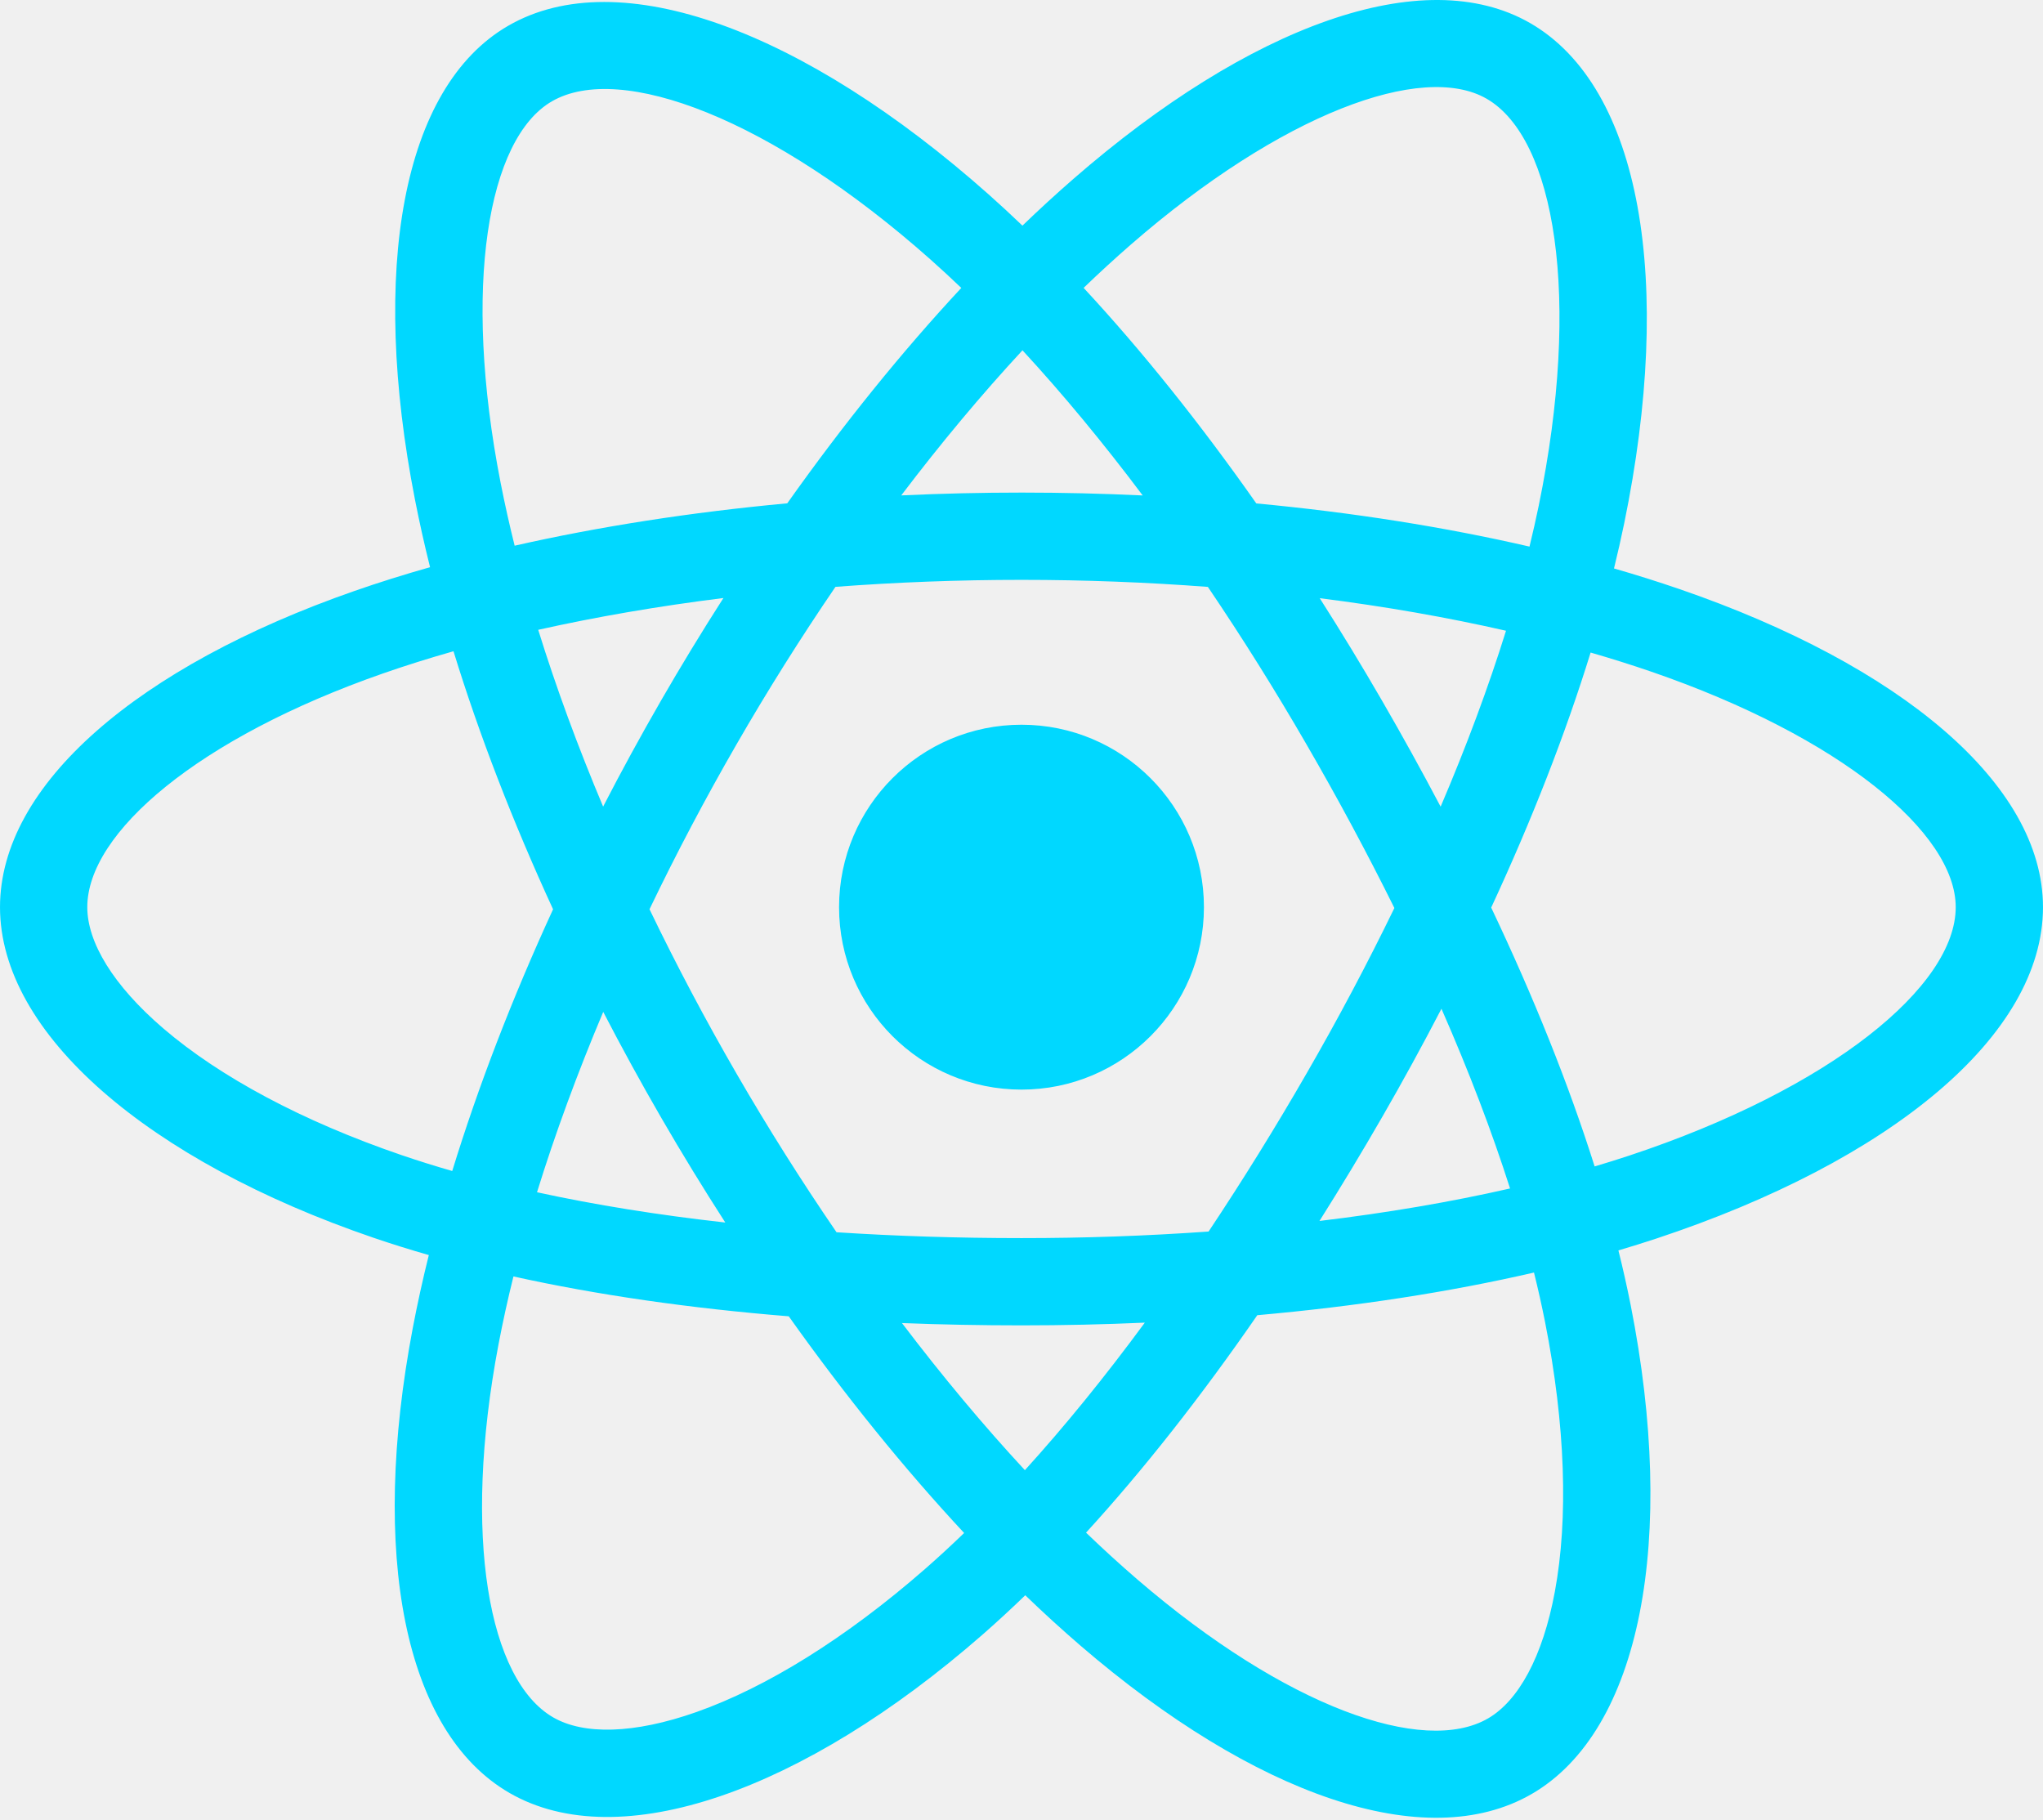
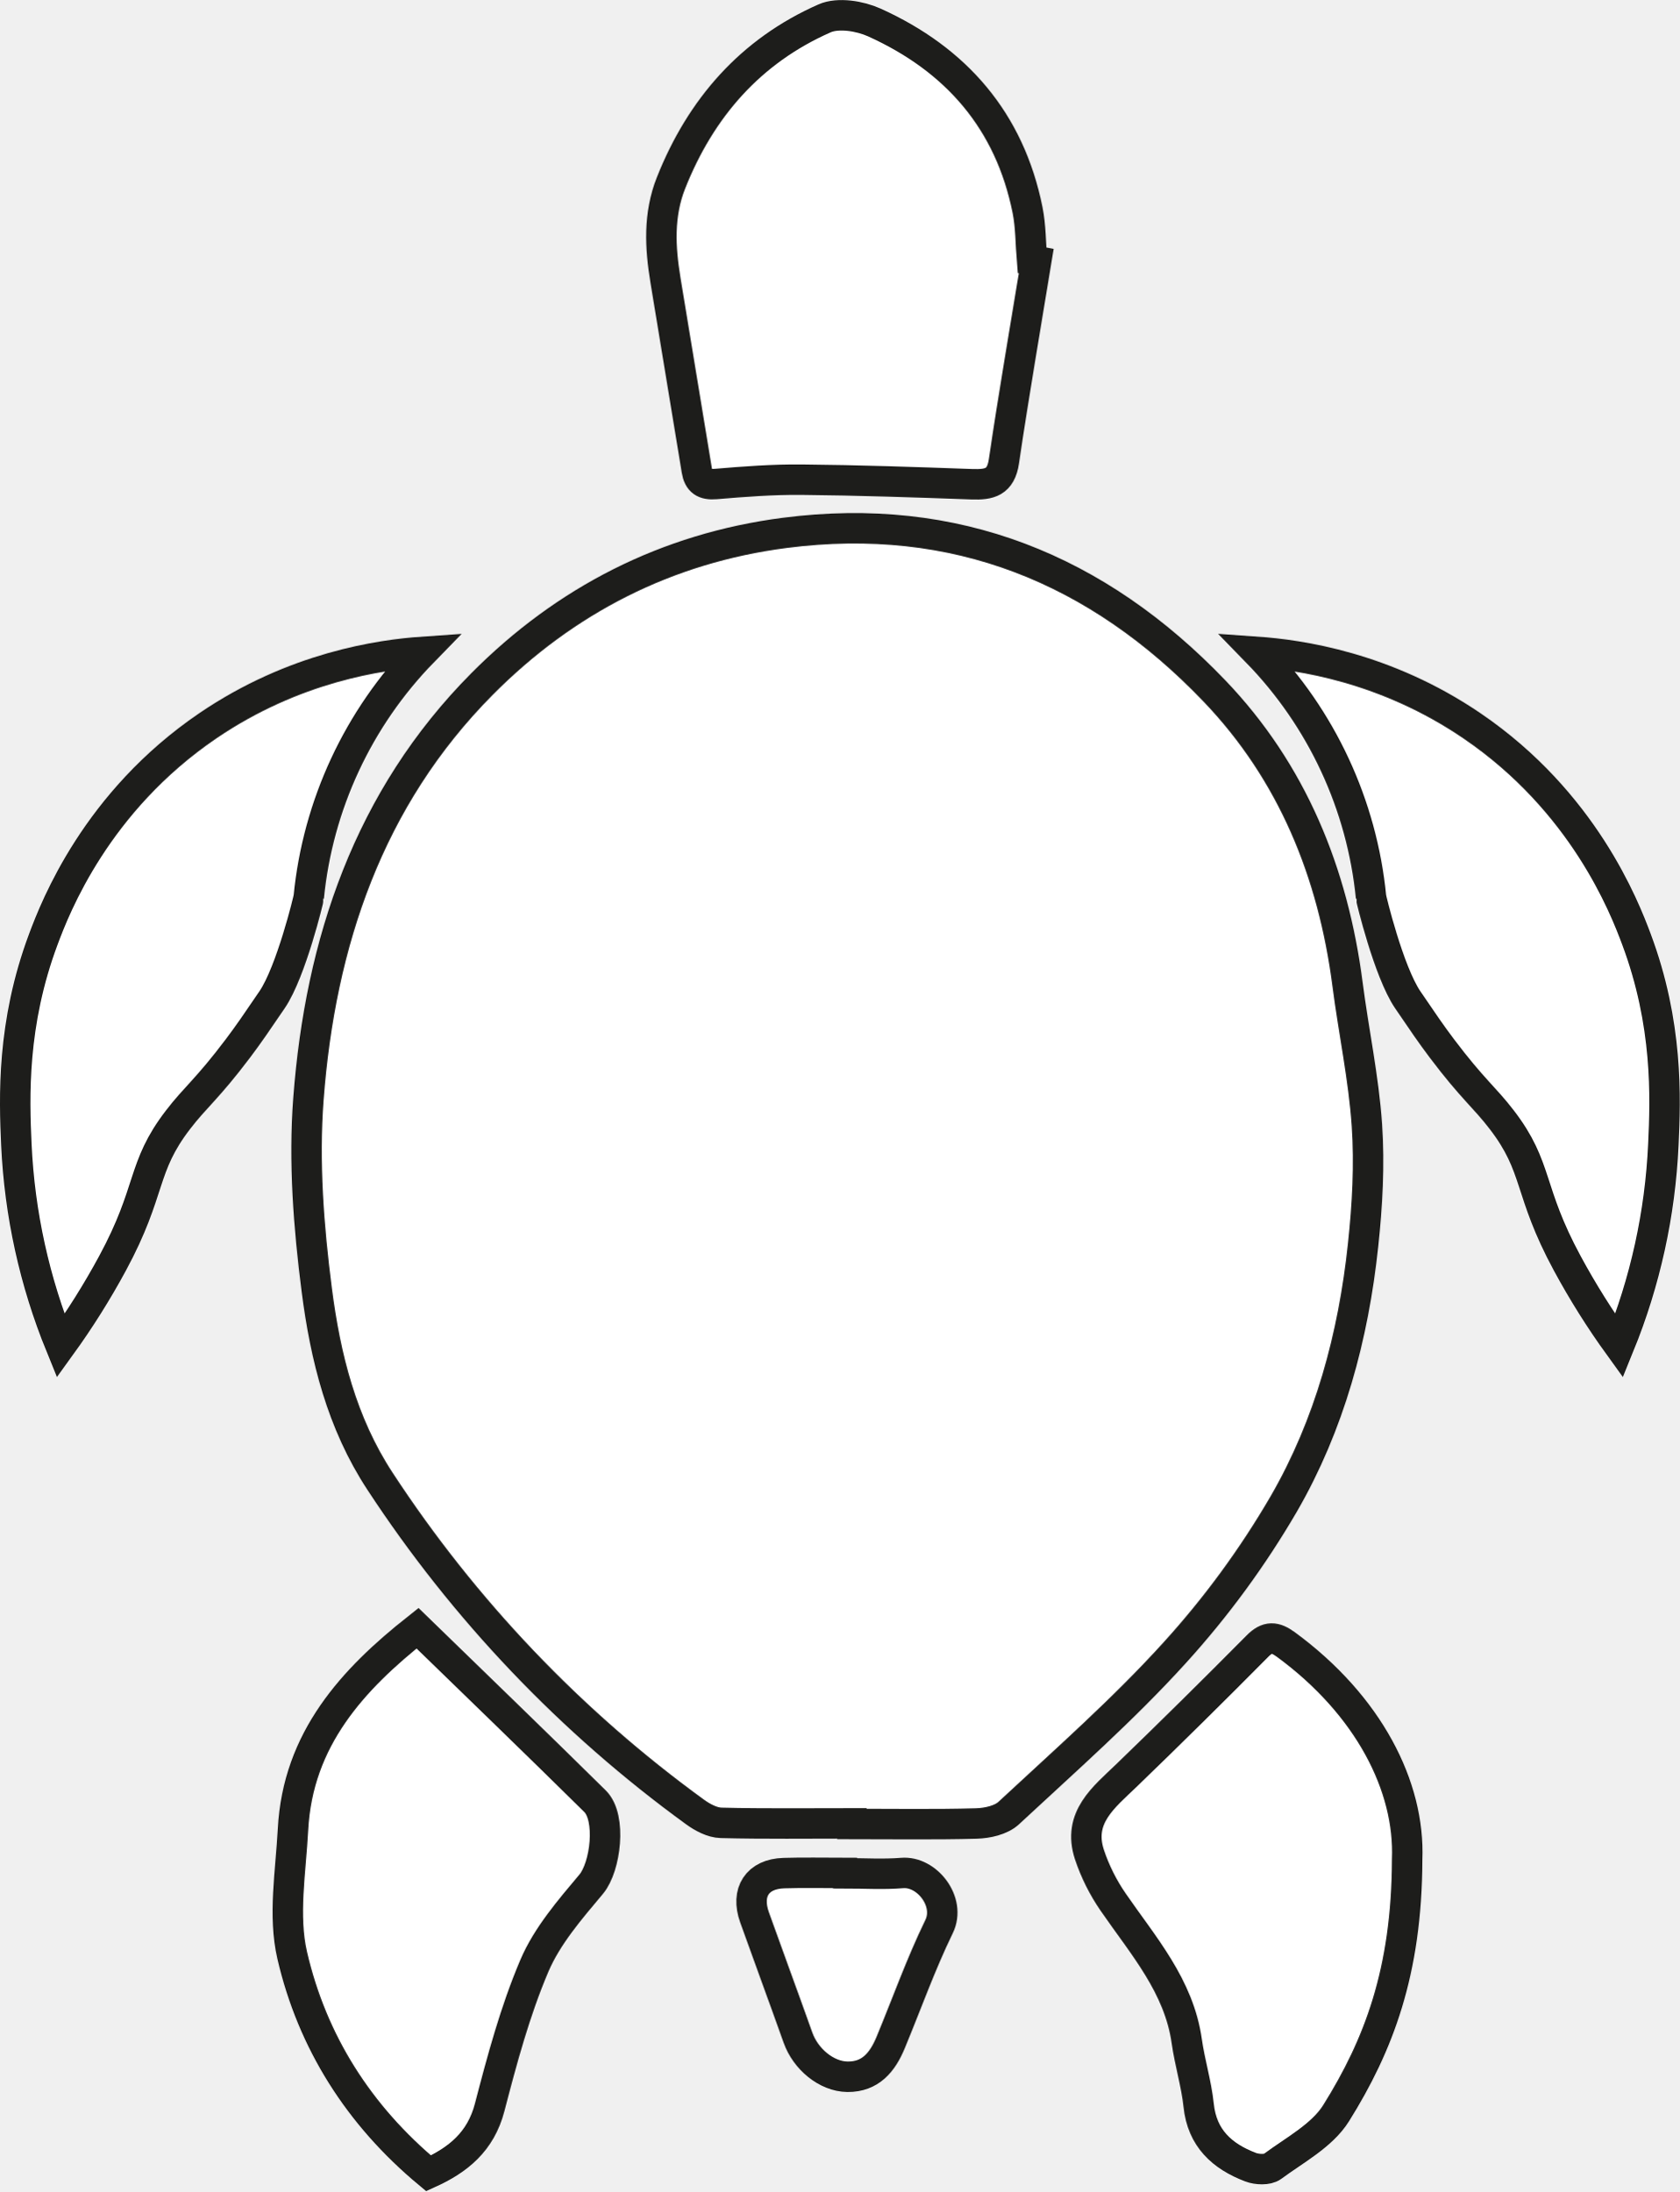
- <svg xmlns="http://www.w3.org/2000/svg" aria-hidden="true" role="img" class="iconify iconify--logos" width="35.93" height="32" preserveAspectRatio="xMidYMid meet" viewBox="0 0 256 228">
-   <path fill="#00D8FF" d="M210.483 73.824a171.49 171.49 0 0 0-8.24-2.597c.465-1.9.893-3.777 1.273-5.621c6.238-30.281 2.16-54.676-11.769-62.708c-13.355-7.7-35.196.329-57.254 19.526a171.23 171.23 0 0 0-6.375 5.848a155.866 155.866 0 0 0-4.241-3.917C100.759 3.829 77.587-4.822 63.673 3.233C50.33 10.957 46.379 33.89 51.995 62.588a170.974 170.974 0 0 0 1.892 8.48c-3.28.932-6.445 1.924-9.474 2.98C17.309 83.498 0 98.307 0 113.668c0 15.865 18.582 31.778 46.812 41.427a145.52 145.52 0 0 0 6.921 2.165a167.467 167.467 0 0 0-2.01 9.138c-5.354 28.2-1.173 50.591 12.134 58.266c13.744 7.926 36.812-.22 59.273-19.855a145.567 145.567 0 0 0 5.342-4.923a168.064 168.064 0 0 0 6.92 6.314c21.758 18.722 43.246 26.282 56.54 18.586c13.731-7.949 18.194-32.003 12.4-61.268a145.016 145.016 0 0 0-1.535-6.842c1.62-.48 3.21-.974 4.76-1.488c29.348-9.723 48.443-25.443 48.443-41.52c0-15.417-17.868-30.326-45.517-39.844Zm-6.365 70.984c-1.4.463-2.836.91-4.3 1.345c-3.24-10.257-7.612-21.163-12.963-32.432c5.106-11 9.31-21.767 12.459-31.957c2.619.758 5.16 1.557 7.61 2.4c23.69 8.156 38.14 20.213 38.14 29.504c0 9.896-15.606 22.743-40.946 31.14Zm-10.514 20.834c2.562 12.94 2.927 24.64 1.23 33.787c-1.524 8.219-4.59 13.698-8.382 15.893c-8.067 4.67-25.32-1.4-43.927-17.412a156.726 156.726 0 0 1-6.437-5.87c7.214-7.889 14.423-17.06 21.459-27.246c12.376-1.098 24.068-2.894 34.671-5.345a134.17 134.17 0 0 1 1.386 6.193ZM87.276 214.515c-7.882 2.783-14.16 2.863-17.955.675c-8.075-4.657-11.432-22.636-6.853-46.752a156.923 156.923 0 0 1 1.869-8.499c10.486 2.32 22.093 3.988 34.498 4.994c7.084 9.967 14.501 19.128 21.976 27.15a134.668 134.668 0 0 1-4.877 4.492c-9.933 8.682-19.886 14.842-28.658 17.94ZM50.35 144.747c-12.483-4.267-22.792-9.812-29.858-15.863c-6.35-5.437-9.555-10.836-9.555-15.216c0-9.322 13.897-21.212 37.076-29.293c2.813-.98 5.757-1.905 8.812-2.773c3.204 10.42 7.406 21.315 12.477 32.332c-5.137 11.18-9.399 22.249-12.634 32.792a134.718 134.718 0 0 1-6.318-1.979Zm12.378-84.26c-4.811-24.587-1.616-43.134 6.425-47.789c8.564-4.958 27.502 2.111 47.463 19.835a144.318 144.318 0 0 1 3.841 3.545c-7.438 7.987-14.787 17.08-21.808 26.988c-12.04 1.116-23.565 2.908-34.161 5.309a160.342 160.342 0 0 1-1.76-7.887Zm110.427 27.268a347.8 347.8 0 0 0-7.785-12.803c8.168 1.033 15.994 2.404 23.343 4.08c-2.206 7.072-4.956 14.465-8.193 22.045a381.151 381.151 0 0 0-7.365-13.322Zm-45.032-43.861c5.044 5.465 10.096 11.566 15.065 18.186a322.04 322.04 0 0 0-30.257-.006c4.974-6.559 10.069-12.652 15.192-18.18ZM82.802 87.83a323.167 323.167 0 0 0-7.227 13.238c-3.184-7.553-5.909-14.98-8.134-22.152c7.304-1.634 15.093-2.97 23.209-3.984a321.524 321.524 0 0 0-7.848 12.897Zm8.081 65.352c-8.385-.936-16.291-2.203-23.593-3.793c2.26-7.3 5.045-14.885 8.298-22.6a321.187 321.187 0 0 0 7.257 13.246c2.594 4.48 5.28 8.868 8.038 13.147Zm37.542 31.03c-5.184-5.592-10.354-11.779-15.403-18.433c4.902.192 9.899.29 14.978.29c5.218 0 10.376-.117 15.453-.343c-4.985 6.774-10.018 12.97-15.028 18.486Zm52.198-57.817c3.422 7.8 6.306 15.345 8.596 22.52c-7.422 1.694-15.436 3.058-23.88 4.071a382.417 382.417 0 0 0 7.859-13.026a347.403 347.403 0 0 0 7.425-13.565Zm-16.898 8.101a358.557 358.557 0 0 1-12.281 19.815a329.4 329.4 0 0 1-23.444.823c-7.967 0-15.716-.248-23.178-.732a310.202 310.202 0 0 1-12.513-19.846h.001a307.41 307.41 0 0 1-10.923-20.627a310.278 310.278 0 0 1 10.89-20.637l-.001.001a307.318 307.318 0 0 1 12.413-19.761c7.613-.576 15.42-.876 23.31-.876H128c7.926 0 15.743.303 23.354.883a329.357 329.357 0 0 1 12.335 19.695a358.489 358.489 0 0 1 11.036 20.54a329.472 329.472 0 0 1-11 20.722Zm22.56-122.124c8.572 4.944 11.906 24.881 6.52 51.026c-.344 1.668-.73 3.367-1.15 5.09c-10.622-2.452-22.155-4.275-34.23-5.408c-7.034-10.017-14.323-19.124-21.64-27.008a160.789 160.789 0 0 1 5.888-5.4c18.9-16.447 36.564-22.941 44.612-18.3ZM128 90.808c12.625 0 22.86 10.235 22.86 22.86s-10.235 22.86-22.86 22.86s-22.86-10.235-22.86-22.86s10.235-22.86 22.86-22.86Z" />
+ <svg xmlns="http://www.w3.org/2000/svg" id="Capa_1" data-name="Capa 1" viewBox="0 0 882.64 1151.21">
+   <defs>
+     <style>.cls-1{fill:#fff;stroke:#1d1d1b;stroke-miterlimit:10;stroke-width:16px;}</style>
+   </defs>
+   <path class="cls-1" d="M447.62,958c-22.91,0-45.84.32-68.74-.27-4.64-.12-9.78-2.87-13.72-5.74A664.62,664.62,0,0,1,199.69,778.29c-20.18-30.74-28.73-65.36-33.26-100.57-4.26-33.11-6.89-67.1-4.38-100.26,6.22-82.29,31.68-158.11,91.24-218.1,43.69-44,97-71.37,159.09-79.4,89.51-11.59,164.36,19,225.69,83,41,42.78,62.41,95.59,70,154.19,3.19,24.71,8.48,49.24,10.17,74,1.42,20.87.24,42.12-2,63-5.1,48-17.59,94.39-41.74,136.11a461.4,461.4,0,0,1-57.17,78c-27.13,29.94-57.7,56.79-87.35,84.37-4,3.69-11.16,5.27-16.93,5.44-21.79.61-43.61.24-65.42.24Z" />
+   <path class="cls-1" d="M850.76,707.12a393.66,393.66,0,0,1-27.24-43.37c-20.82-38.5-15-50.19-34.41-75.43-9-11.77-15.34-16.09-31.5-37.52-5.63-7.48-9.73-13.49-17.91-25.52-10.06-14.78-19.33-53.48-19.27-53.82a215,215,0,0,0-60-129c22.25,1.57,67.56,7.93,113.08,38.93,58.56,39.88,80,95.05,86.35,112.08C876.53,538,875.16,576.67,874,601.38A318.6,318.6,0,0,1,850.76,707.12Z" />
+   <path class="cls-1" d="M544.5,137.16c-5.73,35.08-11.82,70.1-17,105.26-1.62,11-7.62,12.29-16.72,12-29.85-1.09-59.71-2.12-89.58-2.41-15-.14-30.14,1-45.15,2.29-6.12.52-9-1.51-9.92-7.17q-8.24-50-16.46-99.9c-2.85-17.27-3.73-34.38,2.92-51.15,15.63-39.37,41.81-69.3,80.7-86.44,7.14-3.14,18.56-1.26,26.22,2.21,42.85,19.41,71,51.6,80.42,98.52,1.72,8.59,1.6,17.56,2.33,26.36Z" />
+   <path class="cls-1" d="M739.39,977c-.17,59.07-15.12,97.73-37.33,133.26-7.35,11.76-21.72,19.31-33.46,28-2.59,1.92-8.12,1.66-11.51.36-14.92-5.7-25.45-15.17-27.26-32.52-1.19-11.29-4.65-22.33-6.24-33.6-4.1-29.12-22.91-50.21-38.66-73.11a99.75,99.75,0,0,1-12.49-25c-6.38-19.52,7.61-30.12,19.58-41.67q34.68-33.49,68.61-67.75c5.47-5.56,9.4-5,15-.95C719.26,896,740.93,938.66,739.39,977Z" />
+   <path class="cls-1" d="M219.38,855.47c32,31.11,62.82,60.82,93.28,90.9,8.73,8.62,5.56,34.49-2,43.55-11.19,13.34-23.17,27.15-29.87,42.87-10.16,23.84-16.95,49.26-23.51,74.44-4.73,18.13-16.69,27.67-32.11,34.63-36.69-30.51-61.1-69.09-71.63-114.48-4.85-20.88-.76-44,.4-66.07C156.42,913.59,185.48,882.28,219.38,855.47Z" />
+   <path class="cls-1" d="M444.08,984.23c10,0,20,.66,29.92-.16,13-1.09,25.81,15.06,19.42,28.18-9.62,19.77-17,40.62-25.47,61-4.2,10.11-10.5,18-22.65,17.89-11.06-.15-22-9.3-26-20.56-7.5-21.1-15.29-42.09-22.82-63.18-4.75-13.32,1.47-22.82,15.4-23.27,10.71-.35,21.44-.07,32.16-.07Z" />
+   <path class="cls-1" d="M31.88,707.12a393.66,393.66,0,0,0,27.24-43.37c20.82-38.5,15-50.19,34.41-75.43,9-11.77,15.34-16.09,31.5-37.52,5.63-7.48,9.73-13.49,17.91-25.52,10.06-14.78,19.33-53.48,19.27-53.82a215,215,0,0,1,60-129C200,344,154.65,350.37,109.13,381.37c-58.56,39.88-80,95.05-86.35,112.08C6.11,538,7.48,576.67,8.6,601.38A318.85,318.85,0,0,0,31.88,707.12Z" />
</svg>
